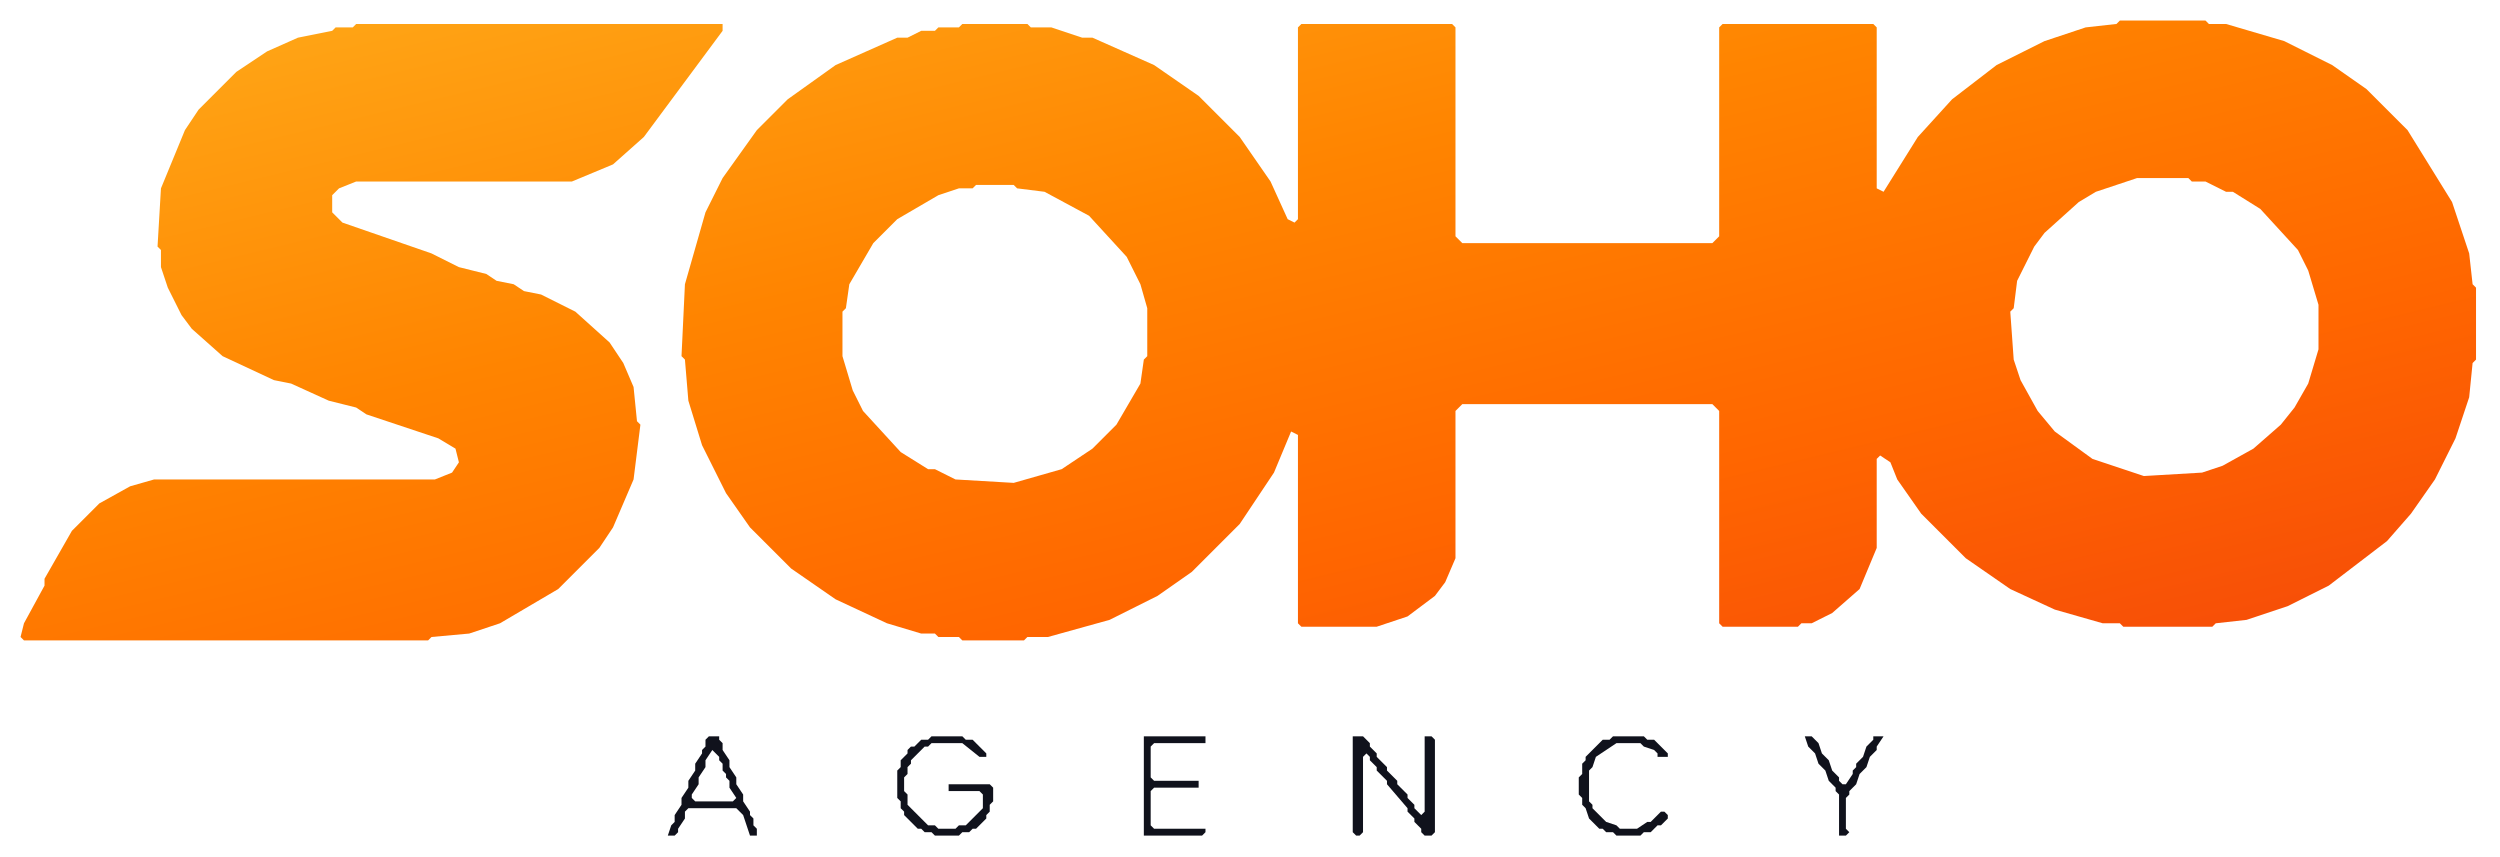
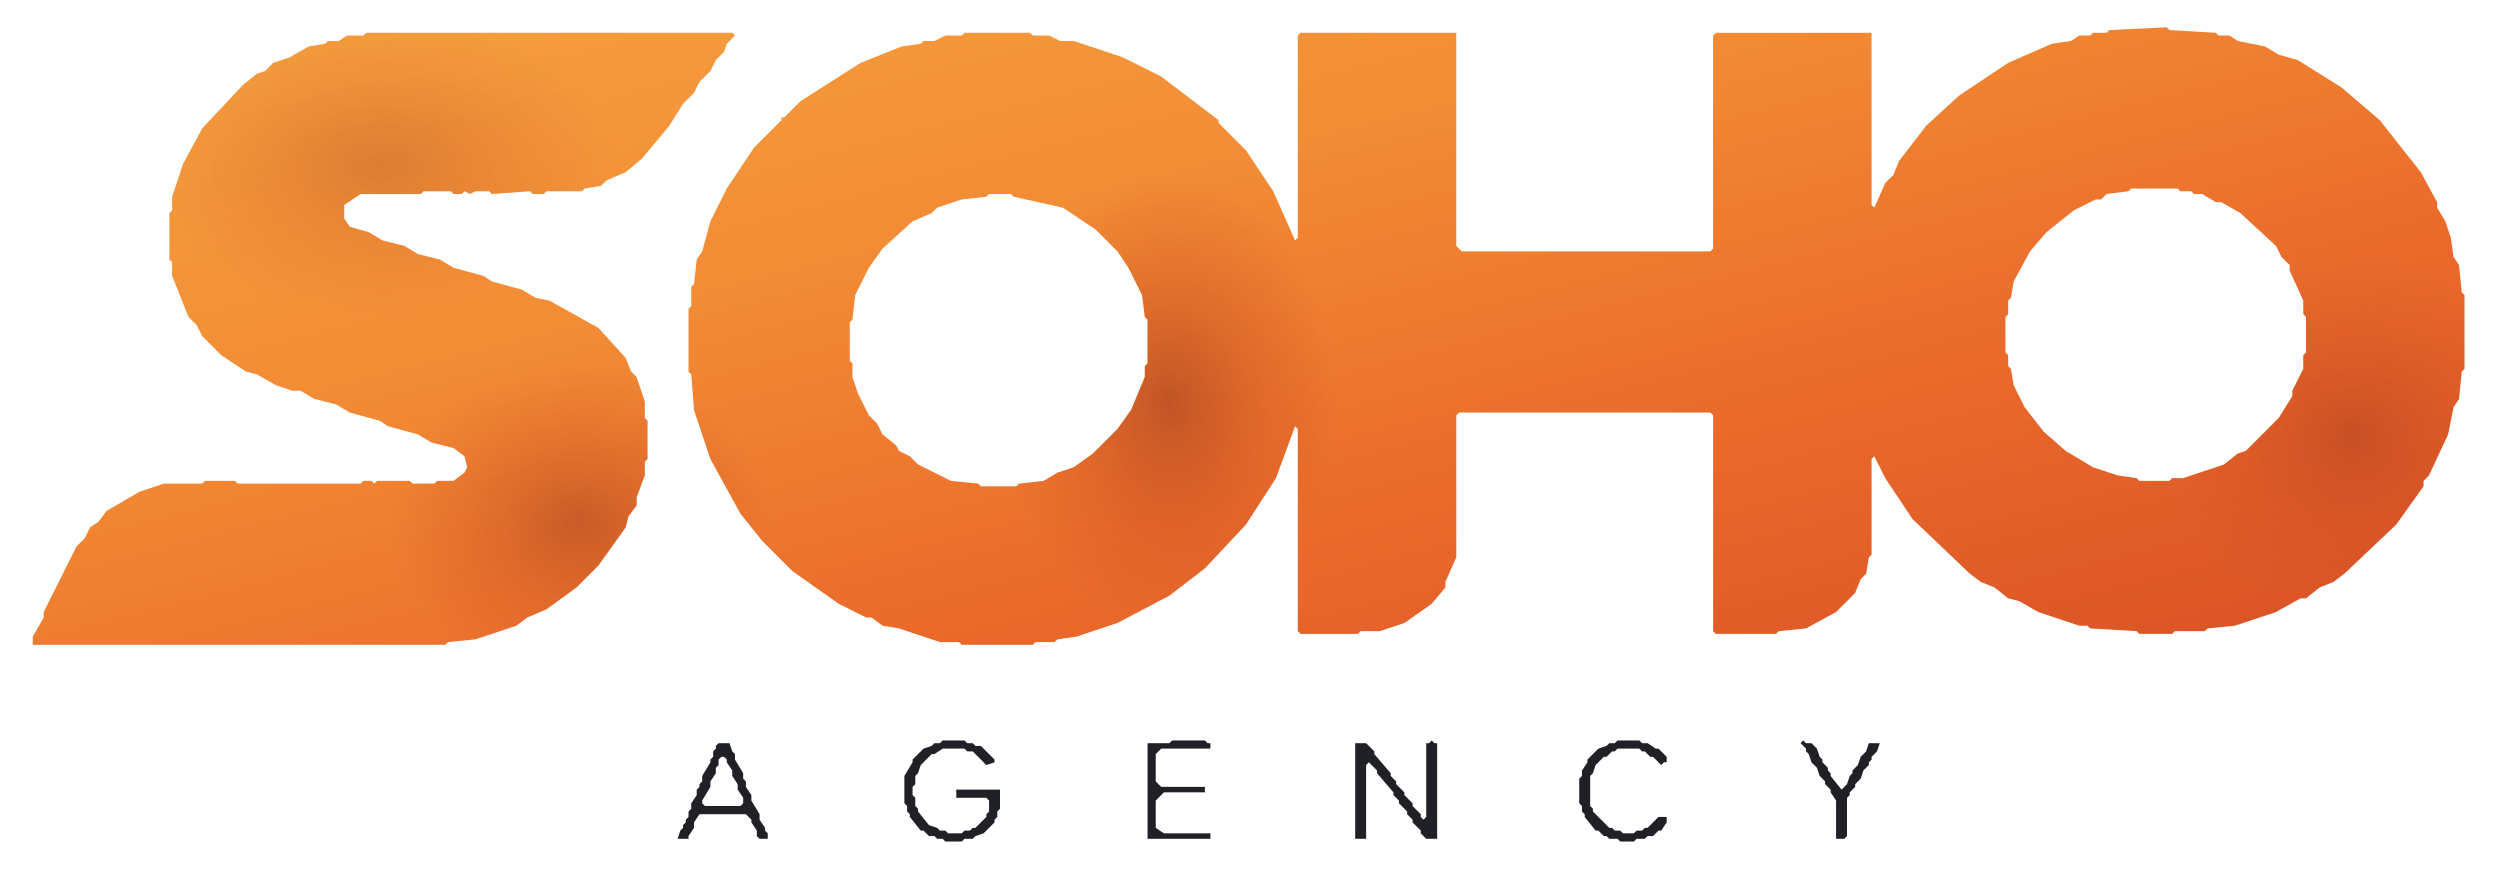
- <svg xmlns="http://www.w3.org/2000/svg" viewBox="12 25 730 250" width="730" height="250" role="img" aria-label="SOHO Agency — bản logo cách điệu theo ảnh tham chiếu">
+ <svg xmlns="http://www.w3.org/2000/svg" viewBox="0 0 915 320" role="img" aria-label="SOHO Agency logo — traced from approved reference">
  <defs>
-     <linearGradient id="orangeGradient" x1="0%" y1="0%" x2="95%" y2="100%">
-       <stop offset="0%" stop-color="#FFAA19" />
-       <stop offset="39%" stop-color="#FF8400" />
-       <stop offset="72%" stop-color="#FF6600" />
-       <stop offset="100%" stop-color="#F64C08" />
+     <linearGradient id="sohoWarm" x1="0%" y1="0%" x2="100%" y2="100%">
+       <stop offset="0%" stop-color="#F6A341" />
+       <stop offset="35%" stop-color="#F28C35" />
+       <stop offset="66%" stop-color="#EA6B2B" />
+       <stop offset="100%" stop-color="#D95026" />
    </linearGradient>
-     <linearGradient id="iconGradient" x1="0%" y1="0%" x2="100%" y2="100%">
-       <stop offset="0%" stop-color="#FF9F08" />
-       <stop offset="55%" stop-color="#FF7800" />
-       <stop offset="100%" stop-color="#FF4C07" />
+     <linearGradient id="sohoFlatWarm" x1="0%" y1="0%" x2="100%" y2="65%">
+       <stop offset="0%" stop-color="#F5A13C" />
+       <stop offset="100%" stop-color="#E55A2A" />
    </linearGradient>
+     <radialGradient id="foldWarm">
+       <stop offset="0%" stop-color="#97321D" stop-opacity=".83" />
+       <stop offset="60%" stop-color="#BD401E" stop-opacity=".35" />
+       <stop offset="100%" stop-color="#BD401E" stop-opacity="0" />
+     </radialGradient>
+     <clipPath id="logoClip">
+       <path d="M 269 13 L 268 12 L 134 12 L 133 13 L 127 13 L 124 15 L 120 15 L 119 16 L 113 17 L 106 21 L 100 23 L 97 26 L 94 27 L 89 31 L 74 47 L 67 60 L 63 72 L 63 77 L 62 78 L 62 95 L 63 96 L 63 101 L 69 116 L 72 119 L 74 123 L 81 130 L 90 136 L 94 137 L 101 141 L 107 143 L 110 143 L 115 146 L 123 148 L 128 151 L 139 154 L 142 156 L 153 159 L 158 162 L 166 164 L 170 167 L 171 171 L 170 173 L 166 176 L 160 176 L 159 177 L 151 177 L 150 176 L 138 176 L 137 177 L 136 176 L 133 176 L 132 177 L 87 177 L 86 176 L 75 176 L 74 177 L 60 177 L 51 180 L 39 187 L 36 191 L 33 193 L 31 197 L 28 200 L 16 224 L 16 226 L 12 233 L 12 236 L 163 236 L 164 235 L 174 234 L 189 229 L 193 226 L 200 223 L 211 215 L 219 207 L 229 193 L 230 189 L 233 185 L 233 182 L 236 174 L 236 169 L 237 168 L 237 154 L 236 153 L 236 147 L 233 138 L 231 136 L 229 131 L 219 120 L 201 110 L 196 109 L 191 106 L 180 103 L 177 101 L 166 98 L 161 95 L 153 93 L 148 90 L 140 88 L 135 85 L 128 83 L 126 80 L 126 75 L 132 71 L 154 71 L 155 70 L 165 70 L 166 71 L 169 71 L 170 70 L 172 71 L 174 70 L 179 70 L 180 71 L 194 70 L 195 71 L 199 71 L 200 70 L 213 70 L 214 69 L 220 68 L 222 66 L 229 63 L 235 58 L 245 46 L 250 38 L 254 34 L 256 30 L 260 26 L 262 22 L 265 19 L 266 16 Z M 902 108 L 901 107 L 900 97 L 898 94 L 897 87 L 895 81 L 892 76 L 892 74 L 886 63 L 871 44 L 857 32 L 841 22 L 834 20 L 829 17 L 819 15 L 816 13 L 812 13 L 811 12 L 794 11 L 793 10 L 772 11 L 771 12 L 766 12 L 765 13 L 761 13 L 758 15 L 751 16 L 735 23 L 717 35 L 705 46 L 695 59 L 693 64 L 690 67 L 686 76 L 685 75 L 685 12 L 628 12 L 627 13 L 627 91 L 626 92 L 535 92 L 533 90 L 533 12 L 476 12 L 475 13 L 475 87 L 474 88 L 466 70 L 456 55 L 446 45 L 446 44 L 425 28 L 411 21 L 393 15 L 388 15 L 384 13 L 378 13 L 377 12 L 353 12 L 352 13 L 346 13 L 342 15 L 338 15 L 337 16 L 330 17 L 315 23 L 293 37 L 287 43 L 286 43 L 286 44 L 276 54 L 266 69 L 260 81 L 257 92 L 255 95 L 254 104 L 253 105 L 253 112 L 252 113 L 252 136 L 253 137 L 254 150 L 260 168 L 271 188 L 279 198 L 290 209 L 307 221 L 317 226 L 319 226 L 323 229 L 329 230 L 344 235 L 351 235 L 352 236 L 378 236 L 379 235 L 386 235 L 387 234 L 394 233 L 409 228 L 428 218 L 441 208 L 456 192 L 467 175 L 474 156 L 475 157 L 475 231 L 476 232 L 497 232 L 498 231 L 505 231 L 514 228 L 524 221 L 529 215 L 529 213 L 533 204 L 533 152 L 534 151 L 626 151 L 627 152 L 627 231 L 628 232 L 650 232 L 651 231 L 661 230 L 672 224 L 679 217 L 681 212 L 683 210 L 684 204 L 685 203 L 685 168 L 686 167 L 690 175 L 700 190 L 721 210 L 725 213 L 730 215 L 735 219 L 739 220 L 746 224 L 761 229 L 764 229 L 765 230 L 782 231 L 783 232 L 795 232 L 796 231 L 807 231 L 808 230 L 818 229 L 833 224 L 842 219 L 844 219 L 849 215 L 854 213 L 858 210 L 877 192 L 887 178 L 887 176 L 889 174 L 896 159 L 898 149 L 900 146 L 901 136 L 902 135 Z M 362 71 L 370 71 L 371 72 L 389 76 L 401 84 L 409 92 L 413 98 L 418 108 L 419 116 L 420 117 L 420 133 L 419 134 L 419 138 L 414 150 L 409 157 L 400 166 L 393 171 L 387 173 L 382 176 L 373 177 L 372 178 L 359 178 L 358 177 L 348 176 L 336 170 L 333 167 L 329 165 L 328 163 L 323 159 L 321 155 L 318 152 L 314 144 L 312 138 L 312 133 L 311 132 L 311 118 L 312 117 L 313 108 L 318 98 L 323 91 L 334 81 L 341 78 L 343 76 L 352 73 L 361 72 Z M 780 69 L 797 69 L 798 70 L 802 70 L 803 71 L 806 71 L 811 74 L 813 74 L 820 78 L 833 90 L 835 94 L 838 97 L 838 99 L 843 110 L 843 115 L 844 116 L 844 129 L 843 130 L 843 135 L 839 143 L 839 145 L 834 153 L 822 165 L 819 166 L 814 170 L 799 175 L 795 175 L 794 176 L 783 176 L 782 175 L 775 174 L 766 171 L 756 165 L 748 158 L 741 149 L 737 141 L 736 135 L 735 134 L 735 130 L 734 129 L 734 116 L 735 115 L 735 110 L 736 109 L 737 103 L 743 92 L 749 85 L 759 77 L 767 73 L 769 73 L 771 71 L 779 70 Z" fill-rule="evenodd" />
+     </clipPath>
  </defs>
-   <path d="M 223 32 L 116 32 L 115 33 L 110 33 L 109 34 L 99 36 L 90 40 L 81 46 L 70 57 L 66 63 L 59 80 L 58 97 L 59 98 L 59 103 L 61 109 L 65 117 L 68 121 L 77 129 L 92 136 L 97 137 L 108 142 L 116 144 L 119 146 L 140 153 L 145 156 L 146 160 L 144 163 L 139 165 L 57 165 L 50 167 L 41 172 L 33 180 L 25 194 L 25 196 L 19 207 L 18 211 L 19 212 L 137 212 L 138 211 L 149 210 L 158 207 L 175 197 L 187 185 L 191 179 L 197 165 L 199 149 L 198 148 L 197 138 L 194 131 L 190 125 L 180 116 L 170 111 L 165 110 L 162 108 L 157 107 L 154 105 L 146 103 L 138 99 L 112 90 L 109 87 L 109 82 L 111 80 L 116 78 L 179 78 L 191 73 L 200 65 L 223 34 Z M 735 109 L 734 108 L 733 99 L 728 84 L 715 63 L 703 51 L 693 44 L 679 37 L 662 32 L 657 32 L 656 31 L 631 31 L 630 32 L 621 33 L 609 37 L 595 44 L 582 54 L 572 65 L 562 81 L 560 80 L 560 33 L 559 32 L 515 32 L 514 33 L 514 94 L 512 96 L 439 96 L 437 94 L 437 33 L 436 32 L 392 32 L 391 33 L 391 89 L 390 90 L 388 89 L 383 78 L 374 65 L 362 53 L 349 44 L 331 36 L 328 36 L 319 33 L 313 33 L 312 32 L 293 32 L 292 33 L 286 33 L 285 34 L 281 34 L 277 36 L 274 36 L 256 44 L 242 54 L 233 63 L 223 77 L 218 87 L 212 108 L 211 129 L 212 130 L 213 142 L 217 155 L 224 169 L 231 179 L 243 191 L 256 200 L 271 207 L 281 210 L 285 210 L 286 211 L 292 211 L 293 212 L 311 212 L 312 211 L 318 211 L 336 206 L 350 199 L 360 192 L 374 178 L 384 163 L 389 151 L 391 152 L 391 207 L 392 208 L 414 208 L 423 205 L 431 199 L 434 195 L 437 188 L 437 145 L 439 143 L 512 143 L 514 145 L 514 207 L 515 208 L 537 208 L 538 207 L 541 207 L 547 204 L 555 197 L 560 185 L 560 159 L 561 158 L 564 160 L 566 165 L 573 175 L 586 188 L 599 197 L 612 203 L 626 207 L 631 207 L 632 208 L 658 208 L 659 207 L 668 206 L 680 202 L 692 196 L 709 183 L 716 175 L 723 165 L 729 153 L 733 141 L 734 131 L 735 130 Z M 297 79 L 308 79 L 309 80 L 317 81 L 330 88 L 341 100 L 345 108 L 347 115 L 347 129 L 346 130 L 345 137 L 338 149 L 331 156 L 322 162 L 308 166 L 291 165 L 285 162 L 283 162 L 275 157 L 264 145 L 261 139 L 258 129 L 258 116 L 259 115 L 260 108 L 267 96 L 274 89 L 286 82 L 292 80 L 296 80 Z M 636 77 L 651 77 L 652 78 L 656 78 L 662 81 L 664 81 L 672 86 L 683 98 L 686 104 L 689 114 L 689 127 L 686 137 L 682 144 L 678 149 L 670 156 L 661 161 L 655 163 L 638 164 L 623 159 L 612 151 L 607 145 L 602 136 L 600 130 L 599 116 L 600 115 L 601 107 L 606 97 L 609 93 L 619 84 L 624 81 Z" fill="url(#orangeGradient)" fill-rule="evenodd" />
-   <path d="M 539 240 L 540 243 L 542 245 L 543 248 L 545 250 L 546 253 L 548 255 L 548 256 L 549 257 L 549 269 L 551 269 L 552 268 L 551 267 L 551 258 L 552 257 L 552 256 L 554 254 L 555 251 L 557 249 L 558 246 L 560 244 L 560 243 L 562 240 L 559 240 L 559 241 L 557 243 L 556 246 L 554 248 L 554 249 L 553 250 L 553 251 L 551 254 L 550 254 L 549 253 L 549 252 L 547 250 L 546 247 L 544 245 L 543 242 L 541 240 Z M 483 240 L 482 241 L 480 241 L 475 246 L 475 247 L 474 248 L 474 251 L 473 252 L 473 257 L 474 258 L 474 260 L 475 261 L 476 264 L 479 267 L 480 267 L 481 268 L 483 268 L 484 269 L 491 269 L 492 268 L 494 268 L 496 266 L 497 266 L 499 264 L 499 263 L 498 262 L 497 262 L 494 265 L 493 265 L 490 267 L 485 267 L 484 266 L 481 265 L 477 261 L 477 260 L 476 259 L 476 250 L 477 249 L 478 246 L 484 242 L 491 242 L 492 243 L 495 244 L 496 245 L 496 246 L 499 246 L 499 245 L 495 241 L 493 241 L 492 240 Z M 407 240 L 407 268 L 408 269 L 409 269 L 410 268 L 410 246 L 411 245 L 412 246 L 412 247 L 414 249 L 414 250 L 417 253 L 417 254 L 423 261 L 423 262 L 425 264 L 425 265 L 427 267 L 427 268 L 428 269 L 430 269 L 431 268 L 431 241 L 430 240 L 428 240 L 428 262 L 427 263 L 425 261 L 425 260 L 423 258 L 423 257 L 420 254 L 420 253 L 417 250 L 417 249 L 414 246 L 414 245 L 412 243 L 412 242 L 410 240 Z M 346 240 L 346 269 L 363 269 L 364 268 L 364 267 L 349 267 L 348 266 L 348 256 L 349 255 L 362 255 L 362 253 L 349 253 L 348 252 L 348 243 L 349 242 L 364 242 L 364 240 Z M 284 240 L 283 241 L 281 241 L 279 243 L 278 243 L 277 244 L 277 245 L 275 247 L 275 249 L 274 250 L 274 258 L 275 259 L 275 261 L 276 262 L 276 263 L 280 267 L 281 267 L 282 268 L 284 268 L 285 269 L 292 269 L 293 268 L 295 268 L 296 267 L 297 267 L 300 264 L 300 263 L 301 262 L 301 260 L 302 259 L 302 255 L 301 254 L 289 254 L 289 256 L 298 256 L 299 257 L 299 261 L 294 266 L 292 266 L 291 267 L 286 267 L 285 266 L 283 266 L 277 260 L 277 257 L 276 256 L 276 252 L 277 251 L 277 249 L 278 248 L 278 247 L 282 243 L 283 243 L 284 242 L 293 242 L 298 246 L 300 246 L 300 245 L 296 241 L 294 241 L 293 240 Z M 219 240 L 218 241 L 218 243 L 217 244 L 217 245 L 215 248 L 215 250 L 213 253 L 213 255 L 211 258 L 211 260 L 209 263 L 209 265 L 208 266 L 207 269 L 209 269 L 210 268 L 210 267 L 212 264 L 212 262 L 213 261 L 227 261 L 229 263 L 231 269 L 233 269 L 233 267 L 232 266 L 232 264 L 231 263 L 231 262 L 229 259 L 229 257 L 227 254 L 227 252 L 225 249 L 225 247 L 223 244 L 223 242 L 222 241 L 222 240 Z M 220 244 L 222 246 L 222 247 L 223 248 L 223 250 L 224 251 L 224 252 L 225 253 L 225 255 L 227 258 L 226 259 L 215 259 L 214 258 L 214 257 L 216 254 L 216 252 L 218 249 L 218 247 Z" fill="#10121C" fill-rule="evenodd" />
+   <path fill-rule="evenodd" fill="url(#sohoWarm)" d="M 269 13 L 268 12 L 134 12 L 133 13 L 127 13 L 124 15 L 120 15 L 119 16 L 113 17 L 106 21 L 100 23 L 97 26 L 94 27 L 89 31 L 74 47 L 67 60 L 63 72 L 63 77 L 62 78 L 62 95 L 63 96 L 63 101 L 69 116 L 72 119 L 74 123 L 81 130 L 90 136 L 94 137 L 101 141 L 107 143 L 110 143 L 115 146 L 123 148 L 128 151 L 139 154 L 142 156 L 153 159 L 158 162 L 166 164 L 170 167 L 171 171 L 170 173 L 166 176 L 160 176 L 159 177 L 151 177 L 150 176 L 138 176 L 137 177 L 136 176 L 133 176 L 132 177 L 87 177 L 86 176 L 75 176 L 74 177 L 60 177 L 51 180 L 39 187 L 36 191 L 33 193 L 31 197 L 28 200 L 16 224 L 16 226 L 12 233 L 12 236 L 163 236 L 164 235 L 174 234 L 189 229 L 193 226 L 200 223 L 211 215 L 219 207 L 229 193 L 230 189 L 233 185 L 233 182 L 236 174 L 236 169 L 237 168 L 237 154 L 236 153 L 236 147 L 233 138 L 231 136 L 229 131 L 219 120 L 201 110 L 196 109 L 191 106 L 180 103 L 177 101 L 166 98 L 161 95 L 153 93 L 148 90 L 140 88 L 135 85 L 128 83 L 126 80 L 126 75 L 132 71 L 154 71 L 155 70 L 165 70 L 166 71 L 169 71 L 170 70 L 172 71 L 174 70 L 179 70 L 180 71 L 194 70 L 195 71 L 199 71 L 200 70 L 213 70 L 214 69 L 220 68 L 222 66 L 229 63 L 235 58 L 245 46 L 250 38 L 254 34 L 256 30 L 260 26 L 262 22 L 265 19 L 266 16 Z M 902 108 L 901 107 L 900 97 L 898 94 L 897 87 L 895 81 L 892 76 L 892 74 L 886 63 L 871 44 L 857 32 L 841 22 L 834 20 L 829 17 L 819 15 L 816 13 L 812 13 L 811 12 L 794 11 L 793 10 L 772 11 L 771 12 L 766 12 L 765 13 L 761 13 L 758 15 L 751 16 L 735 23 L 717 35 L 705 46 L 695 59 L 693 64 L 690 67 L 686 76 L 685 75 L 685 12 L 628 12 L 627 13 L 627 91 L 626 92 L 535 92 L 533 90 L 533 12 L 476 12 L 475 13 L 475 87 L 474 88 L 466 70 L 456 55 L 446 45 L 446 44 L 425 28 L 411 21 L 393 15 L 388 15 L 384 13 L 378 13 L 377 12 L 353 12 L 352 13 L 346 13 L 342 15 L 338 15 L 337 16 L 330 17 L 315 23 L 293 37 L 287 43 L 286 43 L 286 44 L 276 54 L 266 69 L 260 81 L 257 92 L 255 95 L 254 104 L 253 105 L 253 112 L 252 113 L 252 136 L 253 137 L 254 150 L 260 168 L 271 188 L 279 198 L 290 209 L 307 221 L 317 226 L 319 226 L 323 229 L 329 230 L 344 235 L 351 235 L 352 236 L 378 236 L 379 235 L 386 235 L 387 234 L 394 233 L 409 228 L 428 218 L 441 208 L 456 192 L 467 175 L 474 156 L 475 157 L 475 231 L 476 232 L 497 232 L 498 231 L 505 231 L 514 228 L 524 221 L 529 215 L 529 213 L 533 204 L 533 152 L 534 151 L 626 151 L 627 152 L 627 231 L 628 232 L 650 232 L 651 231 L 661 230 L 672 224 L 679 217 L 681 212 L 683 210 L 684 204 L 685 203 L 685 168 L 686 167 L 690 175 L 700 190 L 721 210 L 725 213 L 730 215 L 735 219 L 739 220 L 746 224 L 761 229 L 764 229 L 765 230 L 782 231 L 783 232 L 795 232 L 796 231 L 807 231 L 808 230 L 818 229 L 833 224 L 842 219 L 844 219 L 849 215 L 854 213 L 858 210 L 877 192 L 887 178 L 887 176 L 889 174 L 896 159 L 898 149 L 900 146 L 901 136 L 902 135 Z M 362 71 L 370 71 L 371 72 L 389 76 L 401 84 L 409 92 L 413 98 L 418 108 L 419 116 L 420 117 L 420 133 L 419 134 L 419 138 L 414 150 L 409 157 L 400 166 L 393 171 L 387 173 L 382 176 L 373 177 L 372 178 L 359 178 L 358 177 L 348 176 L 336 170 L 333 167 L 329 165 L 328 163 L 323 159 L 321 155 L 318 152 L 314 144 L 312 138 L 312 133 L 311 132 L 311 118 L 312 117 L 313 108 L 318 98 L 323 91 L 334 81 L 341 78 L 343 76 L 352 73 L 361 72 Z M 780 69 L 797 69 L 798 70 L 802 70 L 803 71 L 806 71 L 811 74 L 813 74 L 820 78 L 833 90 L 835 94 L 838 97 L 838 99 L 843 110 L 843 115 L 844 116 L 844 129 L 843 130 L 843 135 L 839 143 L 839 145 L 834 153 L 822 165 L 819 166 L 814 170 L 799 175 L 795 175 L 794 176 L 783 176 L 782 175 L 775 174 L 766 171 L 756 165 L 748 158 L 741 149 L 737 141 L 736 135 L 735 134 L 735 130 L 734 129 L 734 116 L 735 115 L 735 110 L 736 109 L 737 103 L 743 92 L 749 85 L 759 77 L 767 73 L 769 73 L 771 71 L 779 70 Z" />
+   <g clip-path="url(#logoClip)">
+     <ellipse cx="139" cy="60" rx="86" ry="55" fill="url(#foldWarm)" opacity=".32" />
+     <ellipse cx="212" cy="191" rx="70" ry="57" fill="url(#foldWarm)" opacity=".53" />
+     <ellipse cx="428" cy="147" rx="61" ry="82" fill="url(#foldWarm)" opacity=".62" />
+     <ellipse cx="861" cy="159" rx="70" ry="65" fill="url(#foldWarm)" opacity=".42" />
+   </g>
+   <path fill-rule="evenodd" fill="#202027" d="M 263 272 L 262 273 L 262 274 L 261 275 L 261 277 L 260 278 L 260 279 L 257 284 L 257 286 L 256 287 L 256 288 L 255 289 L 255 291 L 253 294 L 253 296 L 252 297 L 252 299 L 251 300 L 251 301 L 250 302 L 250 303 L 249 304 L 248 307 L 252 307 L 252 306 L 254 303 L 254 301 L 256 298 L 273 298 L 275 300 L 275 301 L 277 304 L 277 306 L 278 307 L 281 307 L 281 305 L 280 304 L 280 303 L 278 300 L 278 298 L 275 293 L 275 291 L 273 288 L 273 286 L 272 285 L 272 283 L 269 278 L 269 276 L 268 275 L 267 272 Z M 264 277 L 265 277 L 266 278 L 266 279 L 268 282 L 268 284 L 270 287 L 270 289 L 272 292 L 272 294 L 271 295 L 258 295 L 257 294 L 257 293 L 260 288 L 260 286 L 262 283 L 262 281 L 263 280 L 263 278 Z M 660 271 L 659 272 L 661 274 L 661 275 L 662 276 L 663 279 L 665 281 L 666 284 L 668 286 L 668 287 L 670 289 L 670 290 L 672 293 L 672 307 L 675 307 L 676 306 L 676 292 L 677 291 L 677 290 L 679 288 L 679 287 L 681 285 L 682 282 L 684 280 L 684 279 L 685 278 L 685 277 L 687 275 L 688 272 L 684 272 L 683 275 L 681 277 L 680 280 L 678 282 L 678 283 L 677 284 L 676 287 L 674 289 L 670 284 L 670 283 L 669 282 L 669 281 L 667 279 L 667 278 L 666 277 L 665 274 L 663 272 L 661 272 Z M 592 271 L 591 272 L 589 272 L 588 273 L 585 274 L 581 278 L 581 279 L 579 282 L 579 284 L 578 285 L 578 294 L 579 295 L 579 297 L 580 298 L 580 299 L 584 304 L 585 304 L 587 306 L 588 306 L 589 307 L 592 307 L 593 308 L 598 308 L 599 307 L 602 307 L 603 306 L 605 306 L 607 304 L 608 304 L 610 301 L 610 299 L 607 299 L 603 303 L 602 303 L 601 304 L 599 304 L 598 305 L 594 305 L 593 304 L 591 304 L 590 303 L 589 303 L 583 297 L 583 296 L 582 295 L 582 284 L 583 283 L 584 280 L 587 277 L 588 277 L 590 275 L 591 275 L 592 274 L 600 274 L 601 275 L 602 275 L 604 277 L 605 277 L 608 280 L 609 279 L 610 279 L 610 277 L 607 274 L 606 274 L 603 272 L 601 272 L 600 271 Z M 526 272 L 525 272 L 524 271 L 523 272 L 522 272 L 522 299 L 521 300 L 520 299 L 520 298 L 517 295 L 517 294 L 514 291 L 514 290 L 511 287 L 511 286 L 509 284 L 509 283 L 503 276 L 503 275 L 500 272 L 496 272 L 496 307 L 500 307 L 500 280 L 501 279 L 504 282 L 504 283 L 510 290 L 510 291 L 512 293 L 512 294 L 515 297 L 515 298 L 517 300 L 517 301 L 520 304 L 520 305 L 522 307 L 526 307 Z M 420 272 L 420 307 L 443 307 L 443 305 L 426 305 L 423 303 L 423 293 L 426 290 L 441 290 L 441 288 L 425 288 L 423 286 L 423 276 L 425 274 L 443 274 L 443 272 L 442 272 L 441 271 L 429 271 L 428 272 Z M 345 271 L 344 272 L 342 272 L 341 273 L 338 274 L 334 278 L 334 279 L 331 284 L 331 294 L 332 295 L 332 297 L 333 298 L 333 299 L 337 304 L 338 304 L 340 306 L 342 306 L 343 307 L 345 307 L 346 308 L 352 308 L 353 307 L 356 307 L 357 306 L 360 305 L 364 301 L 364 300 L 365 299 L 365 297 L 366 296 L 366 289 L 350 289 L 350 292 L 361 292 L 362 293 L 362 297 L 361 298 L 361 299 L 357 303 L 356 303 L 355 304 L 353 304 L 352 305 L 347 305 L 346 304 L 344 304 L 343 303 L 340 302 L 336 297 L 336 296 L 335 295 L 335 292 L 334 291 L 334 288 L 335 287 L 335 284 L 336 283 L 337 280 L 341 276 L 342 276 L 345 274 L 353 274 L 354 275 L 356 275 L 361 280 L 364 279 L 364 278 L 359 273 L 357 273 L 356 272 L 354 272 L 353 271 Z" />
</svg>
